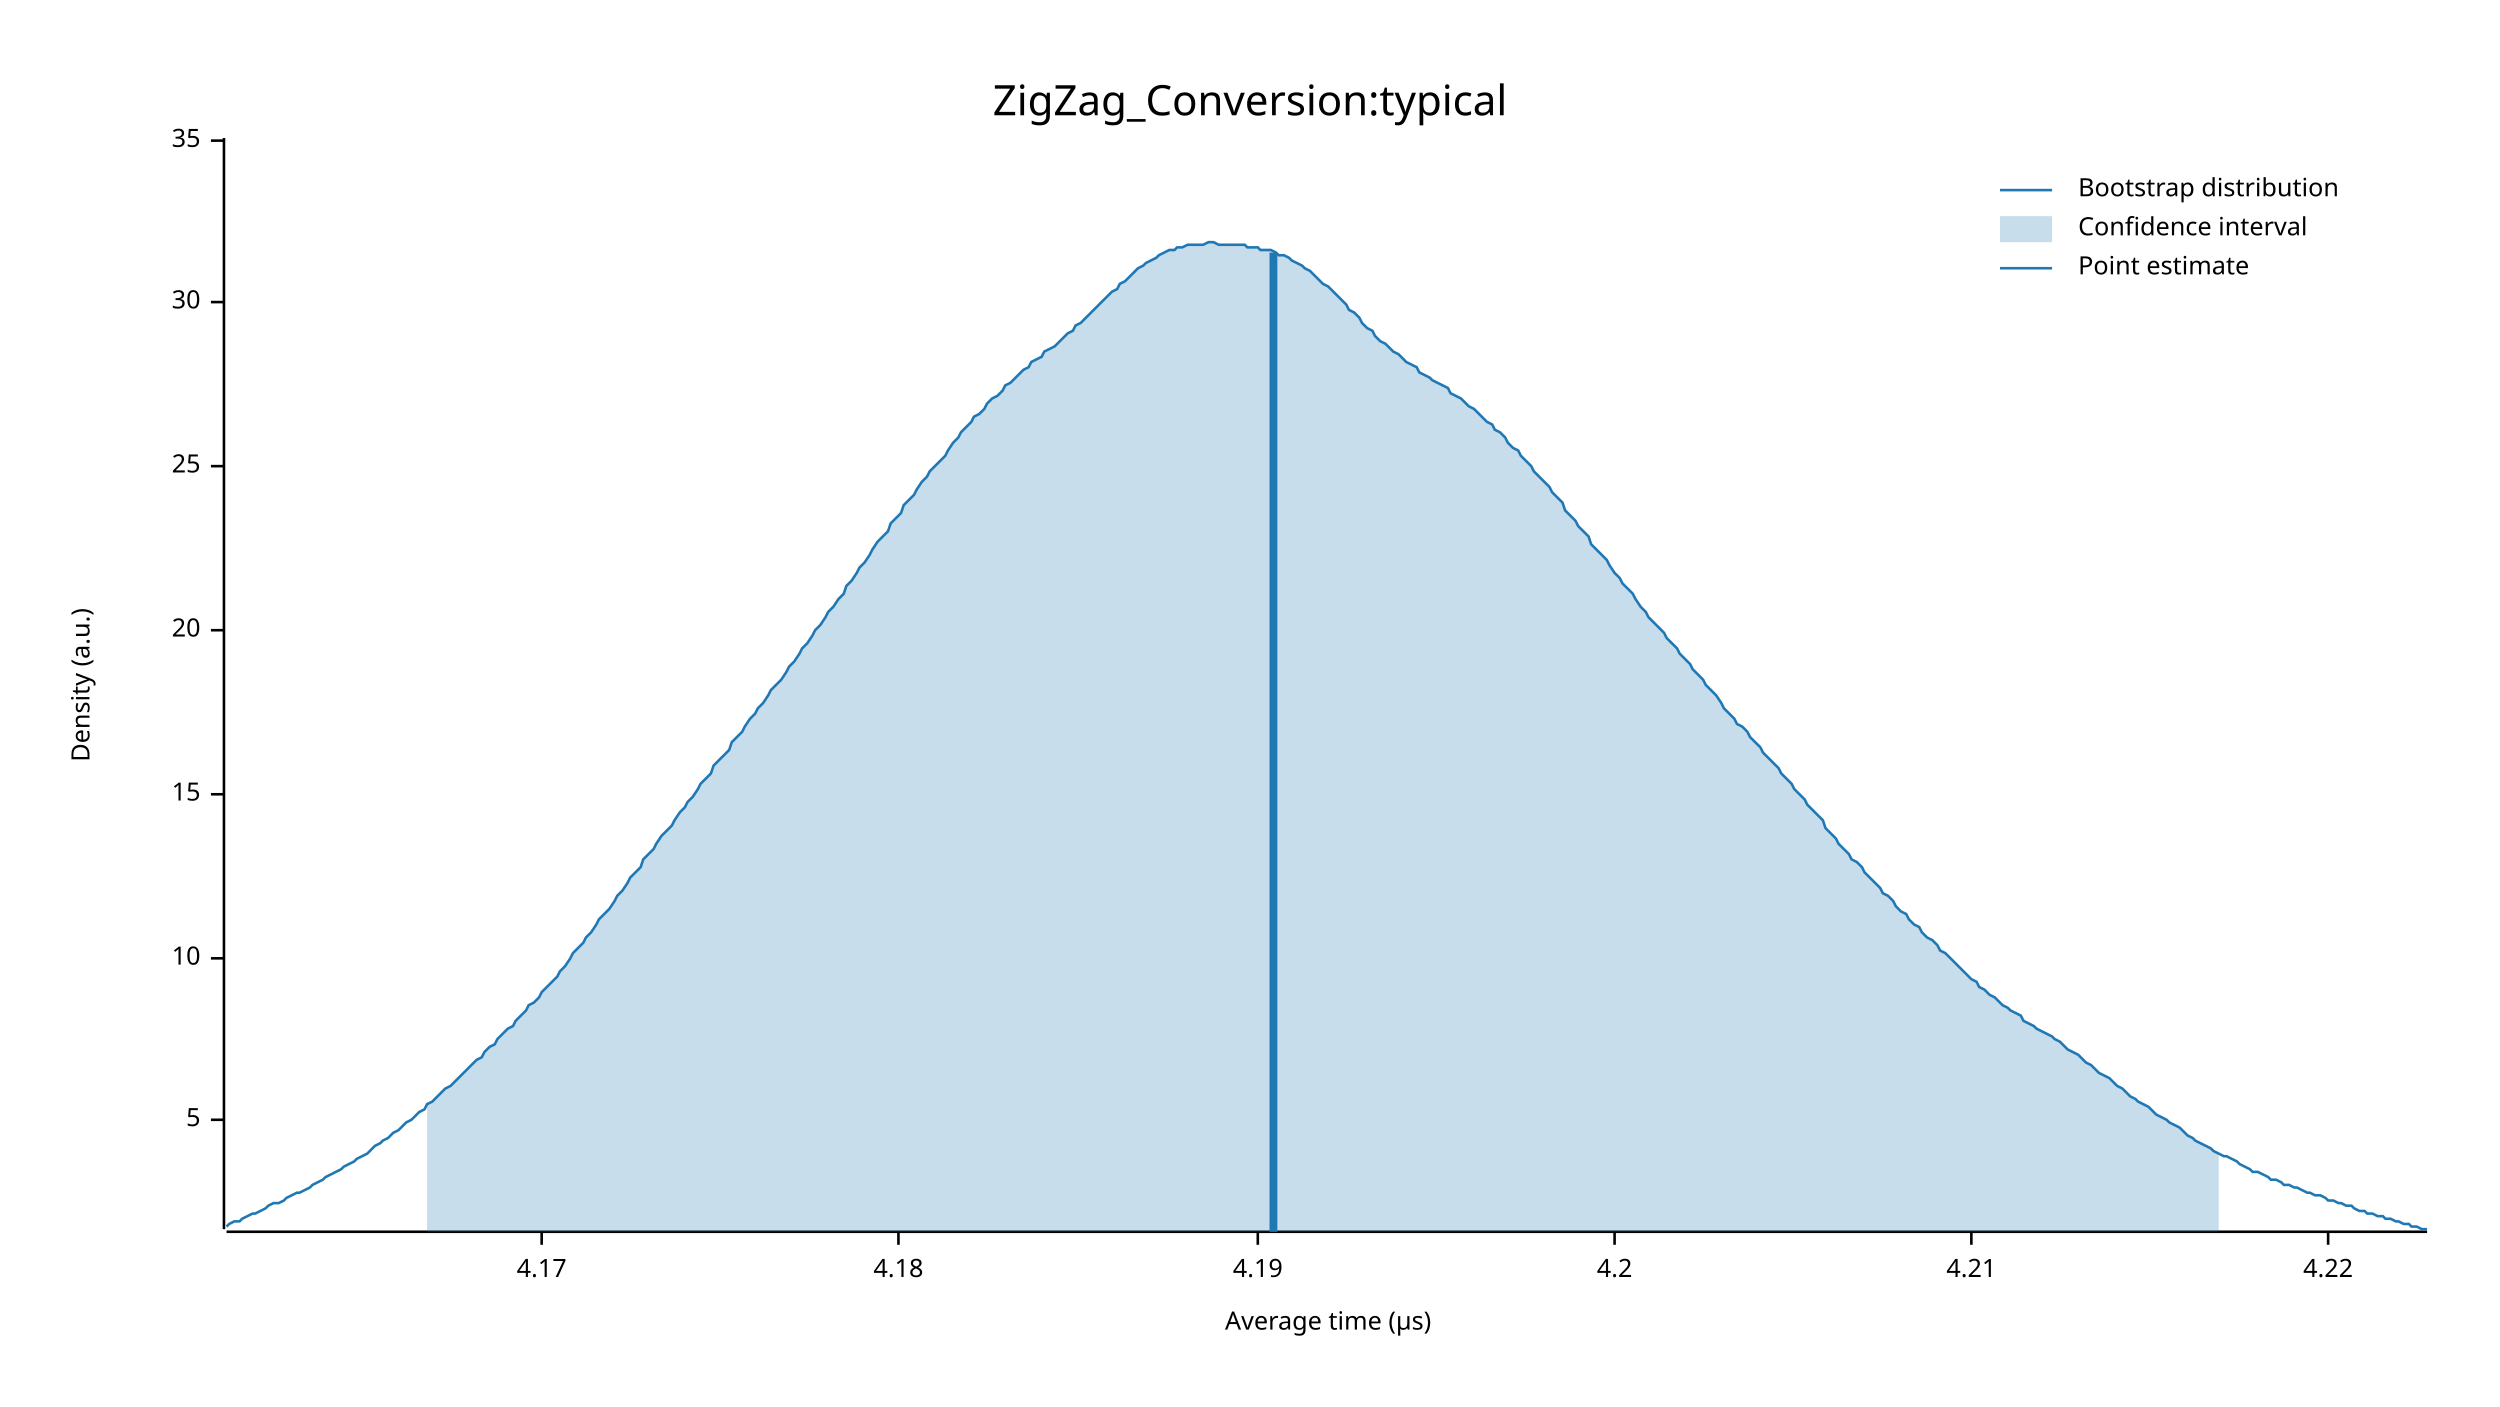
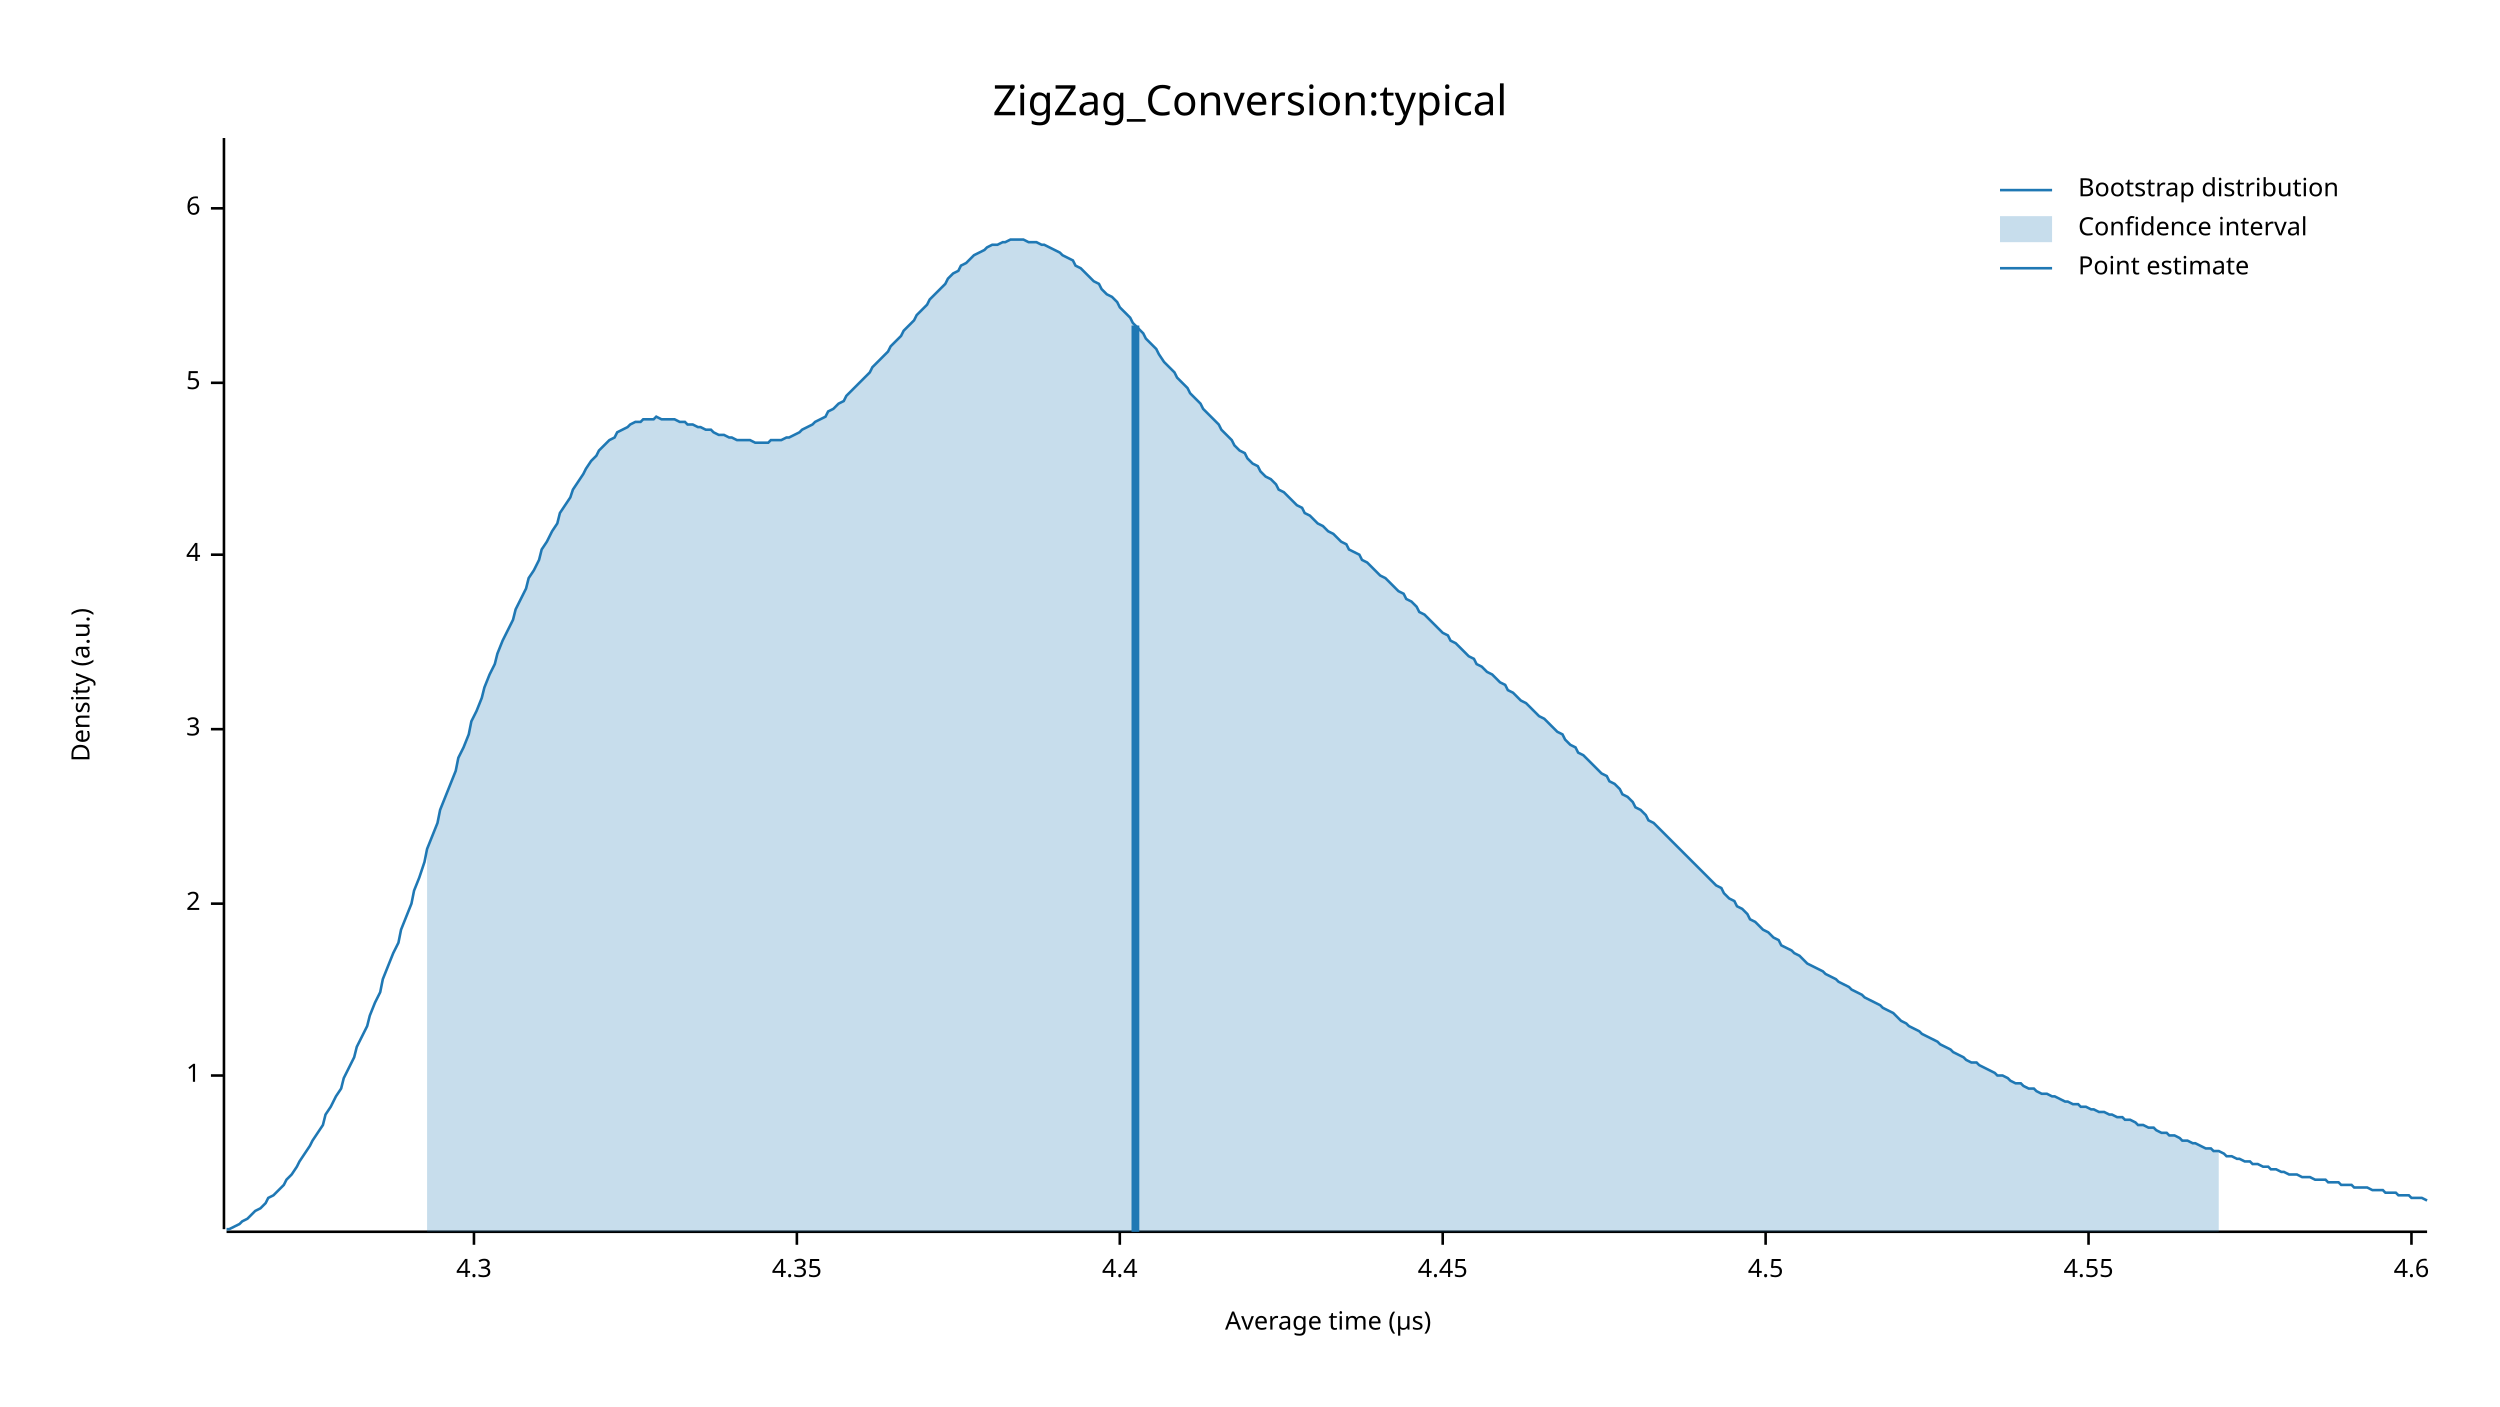
<svg xmlns="http://www.w3.org/2000/svg" width="960" height="540" viewBox="0 0 960 540">
  <text x="480" y="32" dy="0.76em" text-anchor="middle" font-family="sans-serif" font-size="16.129" opacity="1" fill="#000000">
ZigZag_Conversion:typical
</text>
  <text x="27" y="263" dy="0.76em" text-anchor="middle" font-family="sans-serif" font-size="9.677" opacity="1" fill="#000000" transform="rotate(270, 27, 263)">
Density (a.u.)
</text>
  <text x="510" y="513" dy="-0.5ex" text-anchor="middle" font-family="sans-serif" font-size="9.677" opacity="1" fill="#000000">
Average time (µs)
</text>
  <polyline fill="none" opacity="1" stroke="#000000" stroke-width="1" points="86,53 86,472 " />
-   <text x="77" y="430" dy="0.5ex" text-anchor="end" font-family="sans-serif" font-size="9.677" opacity="1" fill="#000000">
+   <text x="77" y="413" dy="0.5ex" text-anchor="end" font-family="sans-serif" font-size="9.677" opacity="1" fill="#000000">
+ 1
+ </text>
+   <polyline fill="none" opacity="1" stroke="#000000" stroke-width="1" points="81,413 86,413 " />
+   <text x="77" y="347" dy="0.5ex" text-anchor="end" font-family="sans-serif" font-size="9.677" opacity="1" fill="#000000">
+ 2
+ </text>
+   <polyline fill="none" opacity="1" stroke="#000000" stroke-width="1" points="81,347 86,347 " />
+   <text x="77" y="280" dy="0.5ex" text-anchor="end" font-family="sans-serif" font-size="9.677" opacity="1" fill="#000000">
+ 3
+ </text>
+   <polyline fill="none" opacity="1" stroke="#000000" stroke-width="1" points="81,280 86,280 " />
+   <text x="77" y="213" dy="0.5ex" text-anchor="end" font-family="sans-serif" font-size="9.677" opacity="1" fill="#000000">
+ 4
+ </text>
+   <polyline fill="none" opacity="1" stroke="#000000" stroke-width="1" points="81,213 86,213 " />
+   <text x="77" y="147" dy="0.5ex" text-anchor="end" font-family="sans-serif" font-size="9.677" opacity="1" fill="#000000">
5
</text>
-   <polyline fill="none" opacity="1" stroke="#000000" stroke-width="1" points="81,430 86,430 " />
-   <text x="77" y="368" dy="0.5ex" text-anchor="end" font-family="sans-serif" font-size="9.677" opacity="1" fill="#000000">
- 10
+   <polyline fill="none" opacity="1" stroke="#000000" stroke-width="1" points="81,147 86,147 " />
+   <text x="77" y="80" dy="0.5ex" text-anchor="end" font-family="sans-serif" font-size="9.677" opacity="1" fill="#000000">
+ 6
</text>
-   <polyline fill="none" opacity="1" stroke="#000000" stroke-width="1" points="81,368 86,368 " />
-   <text x="77" y="305" dy="0.5ex" text-anchor="end" font-family="sans-serif" font-size="9.677" opacity="1" fill="#000000">
- 15
+   <polyline fill="none" opacity="1" stroke="#000000" stroke-width="1" points="81,80 86,80 " />
+   <polyline fill="none" opacity="1" stroke="#000000" stroke-width="1" points="87,473 932,473 " />
+   <text x="182" y="483" dy="0.76em" text-anchor="middle" font-family="sans-serif" font-size="9.677" opacity="1" fill="#000000">
+ 4.3
</text>
-   <polyline fill="none" opacity="1" stroke="#000000" stroke-width="1" points="81,305 86,305 " />
-   <text x="77" y="242" dy="0.5ex" text-anchor="end" font-family="sans-serif" font-size="9.677" opacity="1" fill="#000000">
- 20
+   <polyline fill="none" opacity="1" stroke="#000000" stroke-width="1" points="182,473 182,478 " />
+   <text x="306" y="483" dy="0.76em" text-anchor="middle" font-family="sans-serif" font-size="9.677" opacity="1" fill="#000000">
+ 4.35
</text>
-   <polyline fill="none" opacity="1" stroke="#000000" stroke-width="1" points="81,242 86,242 " />
-   <text x="77" y="179" dy="0.5ex" text-anchor="end" font-family="sans-serif" font-size="9.677" opacity="1" fill="#000000">
- 25
+   <polyline fill="none" opacity="1" stroke="#000000" stroke-width="1" points="306,473 306,478 " />
+   <text x="430" y="483" dy="0.76em" text-anchor="middle" font-family="sans-serif" font-size="9.677" opacity="1" fill="#000000">
+ 4.4
</text>
-   <polyline fill="none" opacity="1" stroke="#000000" stroke-width="1" points="81,179 86,179 " />
-   <text x="77" y="116" dy="0.5ex" text-anchor="end" font-family="sans-serif" font-size="9.677" opacity="1" fill="#000000">
- 30
+   <polyline fill="none" opacity="1" stroke="#000000" stroke-width="1" points="430,473 430,478 " />
+   <text x="554" y="483" dy="0.76em" text-anchor="middle" font-family="sans-serif" font-size="9.677" opacity="1" fill="#000000">
+ 4.45
</text>
-   <polyline fill="none" opacity="1" stroke="#000000" stroke-width="1" points="81,116 86,116 " />
-   <text x="77" y="54" dy="0.5ex" text-anchor="end" font-family="sans-serif" font-size="9.677" opacity="1" fill="#000000">
- 35
+   <polyline fill="none" opacity="1" stroke="#000000" stroke-width="1" points="554,473 554,478 " />
+   <text x="678" y="483" dy="0.76em" text-anchor="middle" font-family="sans-serif" font-size="9.677" opacity="1" fill="#000000">
+ 4.5
</text>
-   <polyline fill="none" opacity="1" stroke="#000000" stroke-width="1" points="81,54 86,54 " />
-   <polyline fill="none" opacity="1" stroke="#000000" stroke-width="1" points="87,473 932,473 " />
-   <text x="208" y="483" dy="0.76em" text-anchor="middle" font-family="sans-serif" font-size="9.677" opacity="1" fill="#000000">
- 4.17
+   <polyline fill="none" opacity="1" stroke="#000000" stroke-width="1" points="678,473 678,478 " />
+   <text x="802" y="483" dy="0.76em" text-anchor="middle" font-family="sans-serif" font-size="9.677" opacity="1" fill="#000000">
+ 4.55
</text>
-   <polyline fill="none" opacity="1" stroke="#000000" stroke-width="1" points="208,473 208,478 " />
-   <text x="345" y="483" dy="0.76em" text-anchor="middle" font-family="sans-serif" font-size="9.677" opacity="1" fill="#000000">
- 4.18
+   <polyline fill="none" opacity="1" stroke="#000000" stroke-width="1" points="802,473 802,478 " />
+   <text x="926" y="483" dy="0.76em" text-anchor="middle" font-family="sans-serif" font-size="9.677" opacity="1" fill="#000000">
+ 4.6
</text>
-   <polyline fill="none" opacity="1" stroke="#000000" stroke-width="1" points="345,473 345,478 " />
-   <text x="483" y="483" dy="0.76em" text-anchor="middle" font-family="sans-serif" font-size="9.677" opacity="1" fill="#000000">
- 4.19
- </text>
-   <polyline fill="none" opacity="1" stroke="#000000" stroke-width="1" points="483,473 483,478 " />
-   <text x="620" y="483" dy="0.76em" text-anchor="middle" font-family="sans-serif" font-size="9.677" opacity="1" fill="#000000">
- 4.2
- </text>
-   <polyline fill="none" opacity="1" stroke="#000000" stroke-width="1" points="620,473 620,478 " />
-   <text x="757" y="483" dy="0.76em" text-anchor="middle" font-family="sans-serif" font-size="9.677" opacity="1" fill="#000000">
- 4.21
- </text>
-   <polyline fill="none" opacity="1" stroke="#000000" stroke-width="1" points="757,473 757,478 " />
-   <text x="894" y="483" dy="0.76em" text-anchor="middle" font-family="sans-serif" font-size="9.677" opacity="1" fill="#000000">
- 4.22
- </text>
-   <polyline fill="none" opacity="1" stroke="#000000" stroke-width="1" points="894,473 894,478 " />
-   <polyline fill="none" opacity="1" stroke="#1F78B4" stroke-width="1" points="87,471 88,470 90,469 92,469 93,468 95,467 97,466 98,466 100,465 102,464 103,463 105,462 107,462 109,461 110,460 112,459 114,458 115,458 117,457 119,456 120,455 122,454 124,453 125,452 127,451 129,450 131,449 132,448 134,447 136,446 137,445 139,444 141,443 142,442 144,440 146,439 147,438 149,437 151,435 153,434 154,433 156,431 158,430 159,429 161,427 163,426 164,424 166,423 168,421 169,420 171,418 173,417 175,415 176,414 178,412 180,410 181,409 183,407 185,406 186,404 188,402 190,401 191,399 193,397 195,395 197,394 198,392 200,390 202,388 203,386 205,385 207,383 208,381 210,379 212,377 214,375 215,373 217,371 219,368 220,366 222,364 224,362 225,360 227,358 229,355 230,353 232,351 234,349 236,346 237,344 239,342 241,339 242,337 244,335 246,333 247,330 249,328 251,326 252,324 254,321 256,319 258,317 259,315 261,312 263,310 264,308 266,306 268,303 269,301 271,299 273,297 274,294 276,292 278,290 280,288 281,285 283,283 285,281 286,279 288,276 290,274 291,272 293,270 295,267 296,265 298,263 300,261 302,258 303,256 305,254 307,251 308,249 310,247 312,244 313,242 315,240 317,237 318,235 320,233 322,230 324,228 325,225 327,223 329,220 330,218 332,216 334,213 335,211 337,208 339,206 341,204 342,201 344,199 346,197 347,194 349,192 351,190 352,188 354,185 356,183 357,181 359,179 361,177 363,175 364,173 366,170 368,168 369,166 371,164 373,162 374,160 376,159 378,157 379,155 381,153 383,152 385,150 386,148 388,147 390,145 391,144 393,142 395,141 396,139 398,138 400,137 401,135 403,134 405,133 407,131 408,130 410,128 412,127 413,125 415,124 417,122 418,121 420,119 422,117 423,116 425,114 427,112 429,111 430,109 432,108 434,106 435,105 437,103 439,102 440,101 442,100 444,99 445,98 447,97 449,96 451,96 452,95 454,95 456,94 457,94 459,94 461,94 462,94 464,93 466,93 468,94 469,94 471,94 473,94 474,94 476,94 478,94 479,95 481,95 483,95 484,96 486,96 488,96 490,97 491,98 493,98 495,99 496,100 498,101 500,102 501,103 503,104 505,106 506,107 508,109 510,110 512,112 513,113 515,115 517,117 518,119 520,120 522,122 523,124 525,126 527,127 528,129 530,131 532,132 534,134 535,135 537,136 539,138 540,139 542,140 544,141 545,143 547,144 549,145 550,146 552,147 554,148 556,149 557,151 559,152 561,153 562,154 564,156 566,157 567,158 569,160 571,162 573,163 574,165 576,166 578,168 579,170 581,172 583,173 584,175 586,177 588,179 589,181 591,183 593,185 595,187 596,189 598,191 600,193 601,196 603,198 605,200 606,202 608,204 610,206 611,209 613,211 615,213 617,215 618,217 620,220 622,222 623,224 625,226 627,228 628,230 630,233 632,235 633,237 635,239 637,241 639,243 640,245 642,247 644,249 645,251 647,253 649,255 650,257 652,259 654,261 655,263 657,265 659,267 661,270 662,272 664,274 666,276 667,278 669,279 671,281 672,283 674,285 676,287 677,289 679,291 681,293 683,295 684,297 686,299 688,301 689,303 691,305 693,307 694,309 696,311 698,313 700,315 701,318 703,320 705,322 706,324 708,326 710,328 711,330 713,331 715,333 716,335 718,337 720,339 722,341 723,343 725,344 727,346 728,348 730,350 732,351 733,353 735,355 737,356 738,358 740,360 742,361 744,363 745,365 747,366 749,368 750,369 752,371 754,373 755,374 757,376 759,377 760,379 762,380 764,382 766,383 767,384 769,386 771,387 772,388 774,389 776,390 777,392 779,393 781,394 782,395 784,396 786,397 788,398 789,399 791,400 793,402 794,403 796,404 798,405 799,406 801,408 803,409 804,410 806,412 808,413 810,414 811,415 813,417 815,418 816,419 818,421 820,422 821,423 823,424 825,425 827,427 828,428 830,429 832,430 833,431 835,432 837,433 838,434 840,436 842,437 843,438 845,439 847,440 849,441 850,442 852,443 854,444 855,444 857,445 859,446 860,447 862,448 864,449 865,450 867,450 869,451 871,452 872,453 874,453 876,454 877,455 879,455 881,456 882,456 884,457 886,458 887,458 889,459 891,459 893,460 894,461 896,461 898,462 899,462 901,463 903,463 904,464 906,465 908,465 909,466 911,466 913,467 915,467 916,468 918,468 920,469 921,469 923,470 925,470 926,471 928,471 930,472 932,472 " />
-   <polygon opacity="0.25" fill="#1F78B4" points="164,424 166,423 168,421 169,420 171,418 173,417 175,415 176,414 178,412 180,410 181,409 183,407 185,406 186,404 188,402 190,401 191,399 193,397 195,395 197,394 198,392 200,390 202,388 203,386 205,385 207,383 208,381 210,379 212,377 214,375 215,373 217,371 219,368 220,366 222,364 224,362 225,360 227,358 229,355 230,353 232,351 234,349 236,346 237,344 239,342 241,339 242,337 244,335 246,333 247,330 249,328 251,326 252,324 254,321 256,319 258,317 259,315 261,312 263,310 264,308 266,306 268,303 269,301 271,299 273,297 274,294 276,292 278,290 280,288 281,285 283,283 285,281 286,279 288,276 290,274 291,272 293,270 295,267 296,265 298,263 300,261 302,258 303,256 305,254 307,251 308,249 310,247 312,244 313,242 315,240 317,237 318,235 320,233 322,230 324,228 325,225 327,223 329,220 330,218 332,216 334,213 335,211 337,208 339,206 341,204 342,201 344,199 346,197 347,194 349,192 351,190 352,188 354,185 356,183 357,181 359,179 361,177 363,175 364,173 366,170 368,168 369,166 371,164 373,162 374,160 376,159 378,157 379,155 381,153 383,152 385,150 386,148 388,147 390,145 391,144 393,142 395,141 396,139 398,138 400,137 401,135 403,134 405,133 407,131 408,130 410,128 412,127 413,125 415,124 417,122 418,121 420,119 422,117 423,116 425,114 427,112 429,111 430,109 432,108 434,106 435,105 437,103 439,102 440,101 442,100 444,99 445,98 447,97 449,96 451,96 452,95 454,95 456,94 457,94 459,94 461,94 462,94 464,93 466,93 468,94 469,94 471,94 473,94 474,94 476,94 478,94 479,95 481,95 483,95 484,96 486,96 488,96 490,97 491,98 493,98 495,99 496,100 498,101 500,102 501,103 503,104 505,106 506,107 508,109 510,110 512,112 513,113 515,115 517,117 518,119 520,120 522,122 523,124 525,126 527,127 528,129 530,131 532,132 534,134 535,135 537,136 539,138 540,139 542,140 544,141 545,143 547,144 549,145 550,146 552,147 554,148 556,149 557,151 559,152 561,153 562,154 564,156 566,157 567,158 569,160 571,162 573,163 574,165 576,166 578,168 579,170 581,172 583,173 584,175 586,177 588,179 589,181 591,183 593,185 595,187 596,189 598,191 600,193 601,196 603,198 605,200 606,202 608,204 610,206 611,209 613,211 615,213 617,215 618,217 620,220 622,222 623,224 625,226 627,228 628,230 630,233 632,235 633,237 635,239 637,241 639,243 640,245 642,247 644,249 645,251 647,253 649,255 650,257 652,259 654,261 655,263 657,265 659,267 661,270 662,272 664,274 666,276 667,278 669,279 671,281 672,283 674,285 676,287 677,289 679,291 681,293 683,295 684,297 686,299 688,301 689,303 691,305 693,307 694,309 696,311 698,313 700,315 701,318 703,320 705,322 706,324 708,326 710,328 711,330 713,331 715,333 716,335 718,337 720,339 722,341 723,343 725,344 727,346 728,348 730,350 732,351 733,353 735,355 737,356 738,358 740,360 742,361 744,363 745,365 747,366 749,368 750,369 752,371 754,373 755,374 757,376 759,377 760,379 762,380 764,382 766,383 767,384 769,386 771,387 772,388 774,389 776,390 777,392 779,393 781,394 782,395 784,396 786,397 788,398 789,399 791,400 793,402 794,403 796,404 798,405 799,406 801,408 803,409 804,410 806,412 808,413 810,414 811,415 813,417 815,418 816,419 818,421 820,422 821,423 823,424 825,425 827,427 828,428 830,429 832,430 833,431 835,432 837,433 838,434 840,436 842,437 843,438 845,439 847,440 849,441 850,442 852,443 852,473 164,473 " />
-   <polyline fill="none" opacity="1" stroke="#1F78B4" stroke-width="3" points="489,473 489,97 " />
+   <polyline fill="none" opacity="1" stroke="#000000" stroke-width="1" points="926,473 926,478 " />
+   <polyline fill="none" opacity="1" stroke="#1F78B4" stroke-width="1" points="87,472 88,472 90,471 92,470 93,469 95,468 97,466 98,465 100,464 102,462 103,460 105,459 107,457 109,455 110,453 112,451 114,448 115,446 117,443 119,440 120,438 122,435 124,432 125,428 127,425 129,421 131,418 132,414 134,410 136,406 137,402 139,398 141,394 142,390 144,385 146,381 147,376 149,371 151,366 153,362 154,357 156,352 158,347 159,342 161,337 163,331 164,326 166,321 168,316 169,311 171,306 173,301 175,296 176,291 178,287 180,282 181,277 183,273 185,268 186,264 188,259 190,255 191,251 193,246 195,242 197,238 198,234 200,230 202,226 203,222 205,219 207,215 208,211 210,208 212,204 214,201 215,197 217,194 219,191 220,188 222,185 224,182 225,180 227,177 229,175 230,173 232,171 234,169 236,168 237,166 239,165 241,164 242,163 244,162 246,162 247,161 249,161 251,161 252,160 254,161 256,161 258,161 259,161 261,162 263,162 264,163 266,163 268,164 269,164 271,165 273,165 274,166 276,167 278,167 280,168 281,168 283,169 285,169 286,169 288,169 290,170 291,170 293,170 295,170 296,169 298,169 300,169 302,168 303,168 305,167 307,166 308,165 310,164 312,163 313,162 315,161 317,160 318,158 320,157 322,155 324,154 325,152 327,150 329,148 330,147 332,145 334,143 335,141 337,139 339,137 341,135 342,133 344,131 346,129 347,127 349,125 351,123 352,121 354,119 356,117 357,115 359,113 361,111 363,109 364,107 366,105 368,104 369,102 371,101 373,99 374,98 376,97 378,96 379,95 381,94 383,94 385,93 386,93 388,92 390,92 391,92 393,92 395,93 396,93 398,93 400,94 401,94 403,95 405,96 407,97 408,98 410,99 412,100 413,102 415,103 417,105 418,106 420,108 422,109 423,111 425,113 427,114 429,116 430,118 432,120 434,122 435,124 437,126 439,128 440,130 442,132 444,134 445,136 447,139 449,141 451,143 452,145 454,147 456,149 457,151 459,153 461,155 462,157 464,159 466,161 468,163 469,165 471,167 473,169 474,171 476,173 478,174 479,176 481,178 483,179 484,181 486,183 488,184 490,186 491,188 493,189 495,191 496,192 498,194 500,195 501,197 503,198 505,200 506,201 508,202 510,204 512,205 513,206 515,208 517,209 518,211 520,212 522,213 523,215 525,216 527,218 528,219 530,221 532,222 534,224 535,225 537,227 539,228 540,230 542,231 544,233 545,235 547,236 549,238 550,239 552,241 554,243 556,244 557,246 559,247 561,249 562,250 564,252 566,253 567,255 569,256 571,258 573,259 574,260 576,262 578,263 579,265 581,266 583,268 584,269 586,270 588,272 589,273 591,275 593,276 595,278 596,279 598,281 600,282 601,284 603,286 605,287 606,289 608,290 610,292 611,293 613,295 615,297 617,298 618,300 620,301 622,303 623,305 625,306 627,308 628,310 630,311 632,313 633,315 635,316 637,318 639,320 640,321 642,323 644,325 645,326 647,328 649,330 650,331 652,333 654,335 655,336 657,338 659,340 661,341 662,343 664,345 666,346 667,348 669,349 671,351 672,353 674,354 676,356 677,357 679,358 681,360 683,361 684,363 686,364 688,365 689,366 691,367 693,369 694,370 696,371 698,372 700,373 701,374 703,375 705,376 706,377 708,378 710,379 711,380 713,381 715,382 716,383 718,384 720,385 722,386 723,387 725,388 727,389 728,390 730,392 732,393 733,394 735,395 737,396 738,397 740,398 742,399 744,400 745,401 747,402 749,403 750,404 752,405 754,406 755,407 757,408 759,408 760,409 762,410 764,411 766,412 767,413 769,413 771,414 772,415 774,416 776,416 777,417 779,418 781,418 782,419 784,420 786,420 788,421 789,421 791,422 793,423 794,423 796,424 798,424 799,425 801,425 803,426 804,426 806,427 808,427 810,428 811,428 813,429 815,429 816,430 818,430 820,431 821,432 823,432 825,433 827,433 828,434 830,435 832,435 833,436 835,436 837,437 838,438 840,438 842,439 843,439 845,440 847,441 849,441 850,442 852,442 854,443 855,444 857,444 859,445 860,445 862,446 864,446 865,447 867,447 869,448 871,448 872,449 874,449 876,450 877,450 879,451 881,451 882,451 884,452 886,452 887,452 889,453 891,453 893,453 894,454 896,454 898,454 899,455 901,455 903,455 904,456 906,456 908,456 909,456 911,457 913,457 915,457 916,458 918,458 920,458 921,459 923,459 925,459 926,460 928,460 930,460 932,461 " />
+   <polygon opacity="0.25" fill="#1F78B4" points="164,326 166,321 168,316 169,311 171,306 173,301 175,296 176,291 178,287 180,282 181,277 183,273 185,268 186,264 188,259 190,255 191,251 193,246 195,242 197,238 198,234 200,230 202,226 203,222 205,219 207,215 208,211 210,208 212,204 214,201 215,197 217,194 219,191 220,188 222,185 224,182 225,180 227,177 229,175 230,173 232,171 234,169 236,168 237,166 239,165 241,164 242,163 244,162 246,162 247,161 249,161 251,161 252,160 254,161 256,161 258,161 259,161 261,162 263,162 264,163 266,163 268,164 269,164 271,165 273,165 274,166 276,167 278,167 280,168 281,168 283,169 285,169 286,169 288,169 290,170 291,170 293,170 295,170 296,169 298,169 300,169 302,168 303,168 305,167 307,166 308,165 310,164 312,163 313,162 315,161 317,160 318,158 320,157 322,155 324,154 325,152 327,150 329,148 330,147 332,145 334,143 335,141 337,139 339,137 341,135 342,133 344,131 346,129 347,127 349,125 351,123 352,121 354,119 356,117 357,115 359,113 361,111 363,109 364,107 366,105 368,104 369,102 371,101 373,99 374,98 376,97 378,96 379,95 381,94 383,94 385,93 386,93 388,92 390,92 391,92 393,92 395,93 396,93 398,93 400,94 401,94 403,95 405,96 407,97 408,98 410,99 412,100 413,102 415,103 417,105 418,106 420,108 422,109 423,111 425,113 427,114 429,116 430,118 432,120 434,122 435,124 437,126 439,128 440,130 442,132 444,134 445,136 447,139 449,141 451,143 452,145 454,147 456,149 457,151 459,153 461,155 462,157 464,159 466,161 468,163 469,165 471,167 473,169 474,171 476,173 478,174 479,176 481,178 483,179 484,181 486,183 488,184 490,186 491,188 493,189 495,191 496,192 498,194 500,195 501,197 503,198 505,200 506,201 508,202 510,204 512,205 513,206 515,208 517,209 518,211 520,212 522,213 523,215 525,216 527,218 528,219 530,221 532,222 534,224 535,225 537,227 539,228 540,230 542,231 544,233 545,235 547,236 549,238 550,239 552,241 554,243 556,244 557,246 559,247 561,249 562,250 564,252 566,253 567,255 569,256 571,258 573,259 574,260 576,262 578,263 579,265 581,266 583,268 584,269 586,270 588,272 589,273 591,275 593,276 595,278 596,279 598,281 600,282 601,284 603,286 605,287 606,289 608,290 610,292 611,293 613,295 615,297 617,298 618,300 620,301 622,303 623,305 625,306 627,308 628,310 630,311 632,313 633,315 635,316 637,318 639,320 640,321 642,323 644,325 645,326 647,328 649,330 650,331 652,333 654,335 655,336 657,338 659,340 661,341 662,343 664,345 666,346 667,348 669,349 671,351 672,353 674,354 676,356 677,357 679,358 681,360 683,361 684,363 686,364 688,365 689,366 691,367 693,369 694,370 696,371 698,372 700,373 701,374 703,375 705,376 706,377 708,378 710,379 711,380 713,381 715,382 716,383 718,384 720,385 722,386 723,387 725,388 727,389 728,390 730,392 732,393 733,394 735,395 737,396 738,397 740,398 742,399 744,400 745,401 747,402 749,403 750,404 752,405 754,406 755,407 757,408 759,408 760,409 762,410 764,411 766,412 767,413 769,413 771,414 772,415 774,416 776,416 777,417 779,418 781,418 782,419 784,420 786,420 788,421 789,421 791,422 793,423 794,423 796,424 798,424 799,425 801,425 803,426 804,426 806,427 808,427 810,428 811,428 813,429 815,429 816,430 818,430 820,431 821,432 823,432 825,433 827,433 828,434 830,435 832,435 833,436 835,436 837,437 838,438 840,438 842,439 843,439 845,440 847,441 849,441 850,442 852,442 852,473 164,473 " />
+   <polyline fill="none" opacity="1" stroke="#1F78B4" stroke-width="3" points="436,473 436,125 " />
  <text x="798" y="68" dy="0.76em" text-anchor="start" font-family="sans-serif" font-size="9.677" opacity="1" fill="#000000">
Bootstrap distribution
</text>
  <text x="798" y="83" dy="0.76em" text-anchor="start" font-family="sans-serif" font-size="9.677" opacity="1" fill="#000000">
Confidence interval
</text>
  <text x="798" y="98" dy="0.76em" text-anchor="start" font-family="sans-serif" font-size="9.677" opacity="1" fill="#000000">
Point estimate
</text>
  <polyline fill="none" opacity="1" stroke="#1F78B4" stroke-width="1" points="768,73 788,73 " />
  <rect x="768" y="83" width="20" height="10" opacity="0.25" fill="#1F78B4" stroke="none" />
  <polyline fill="none" opacity="1" stroke="#1F78B4" stroke-width="1" points="768,103 788,103 " />
</svg>
